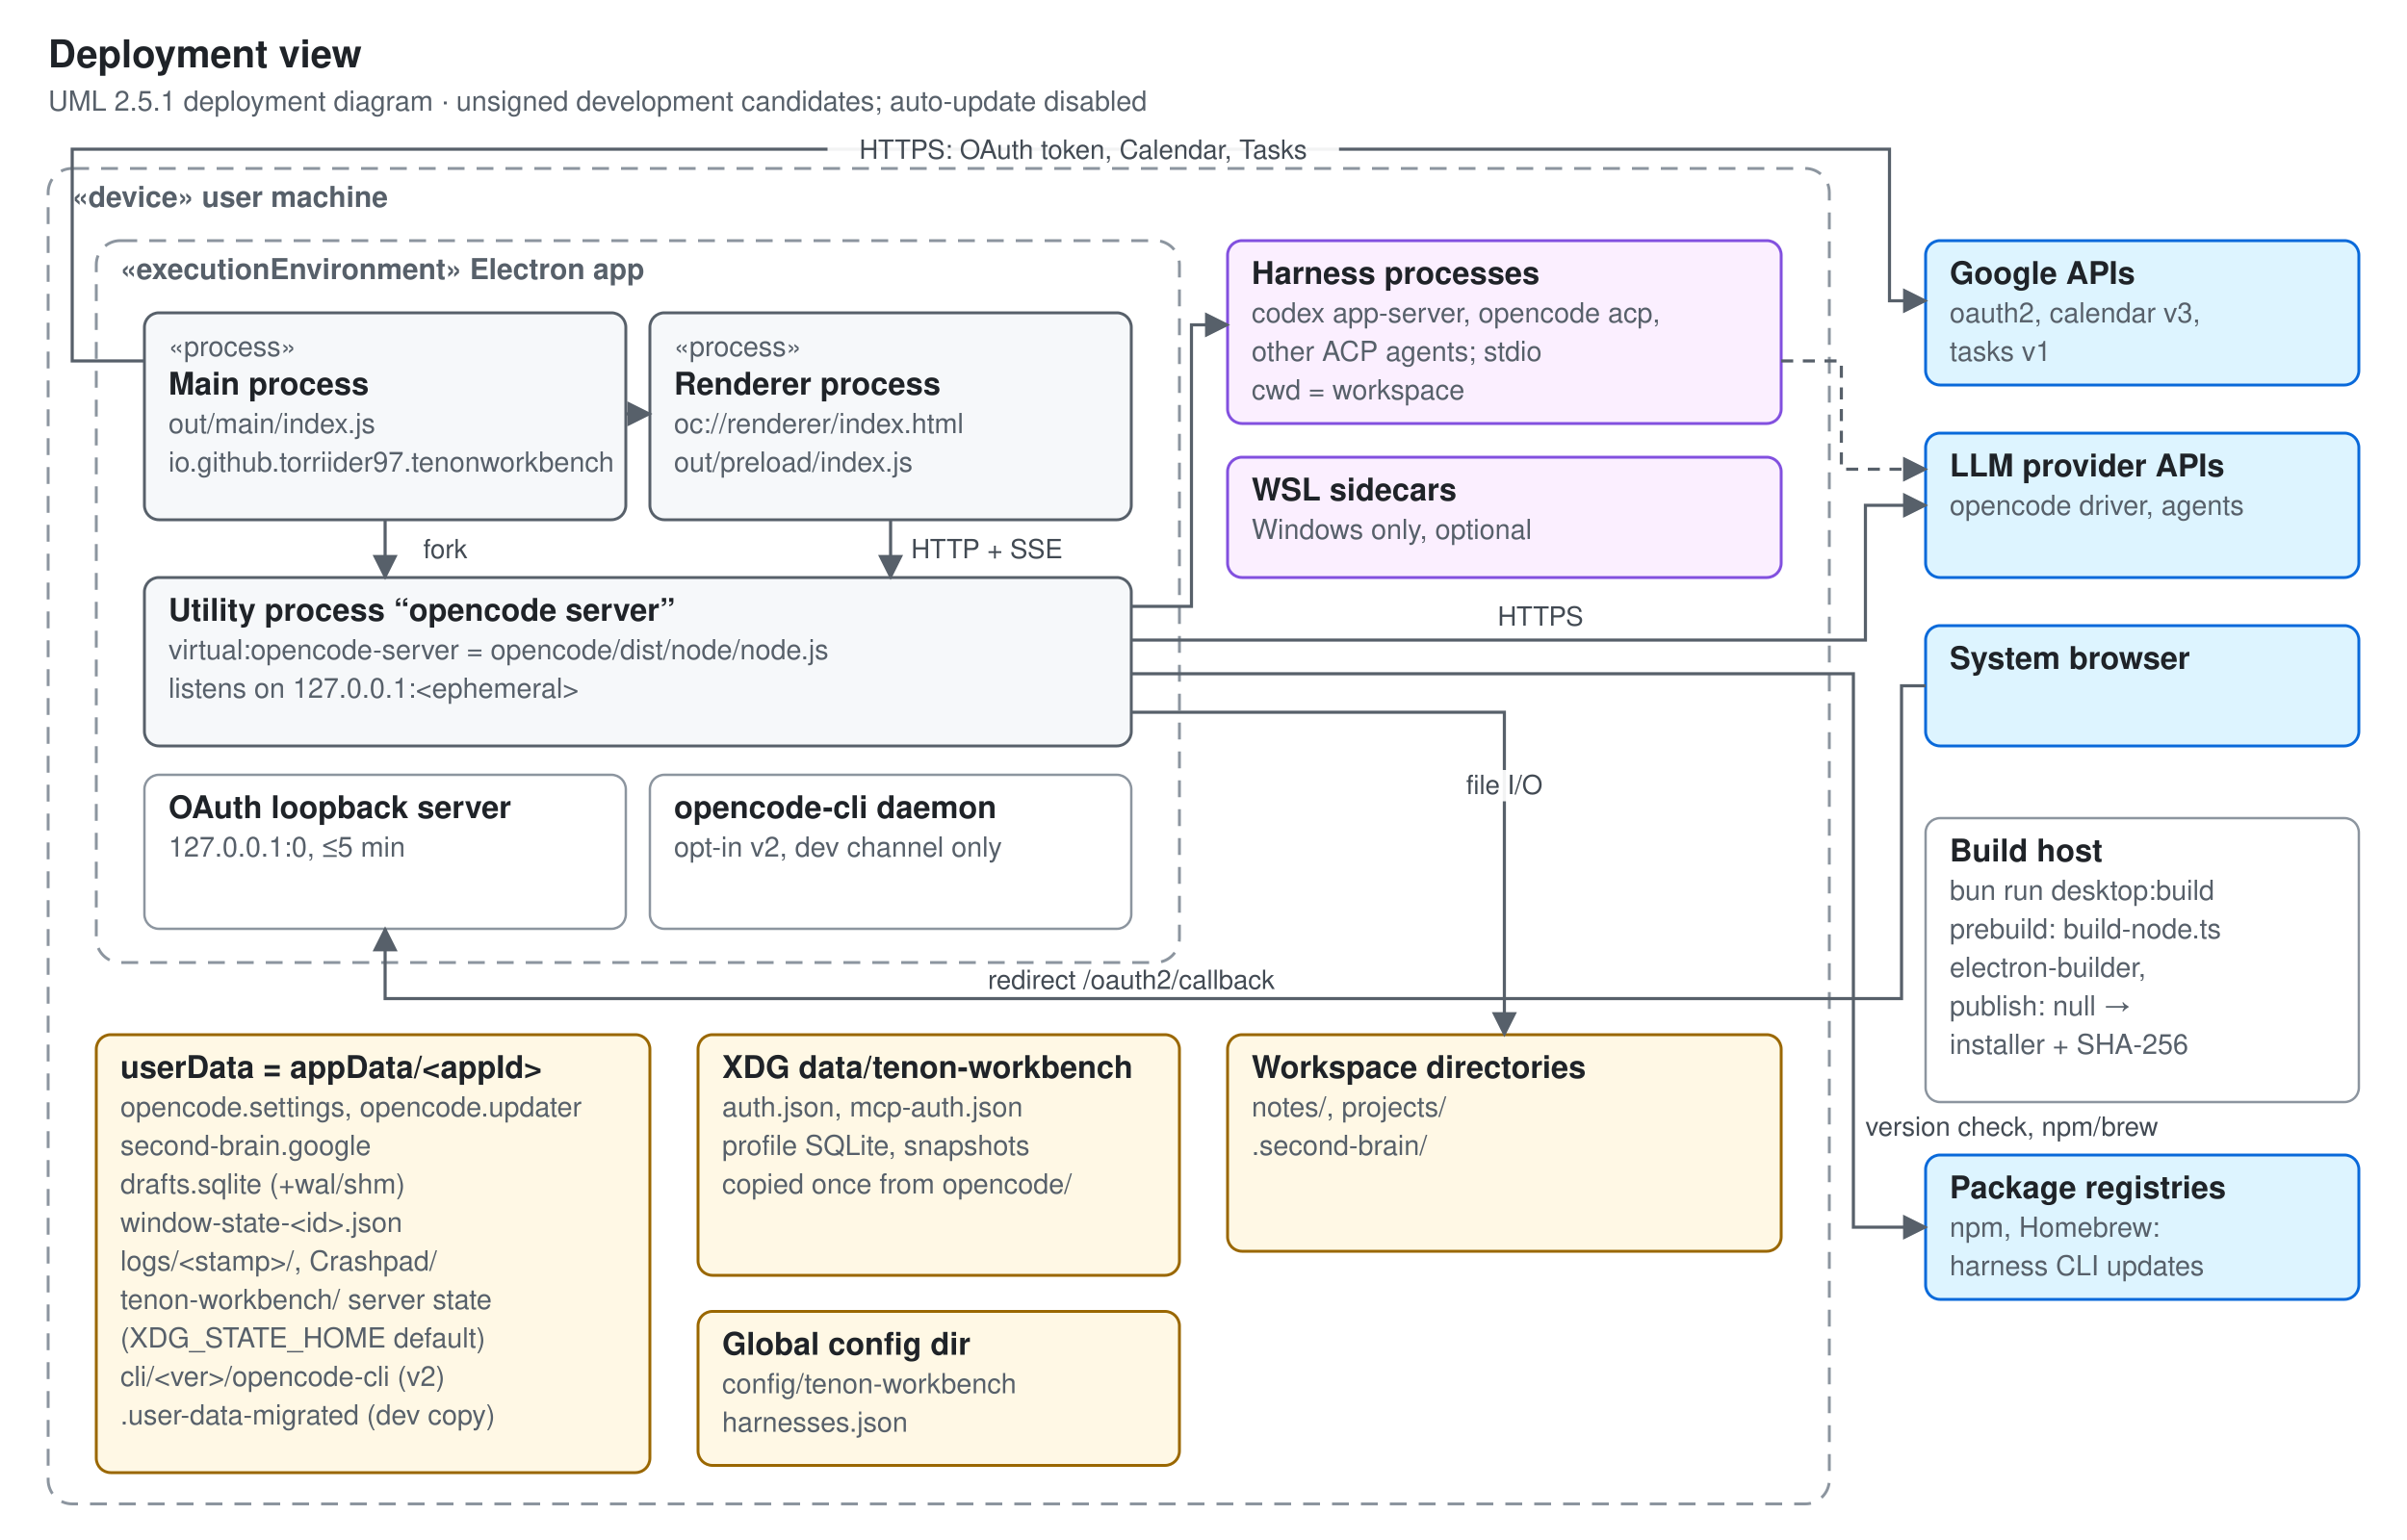
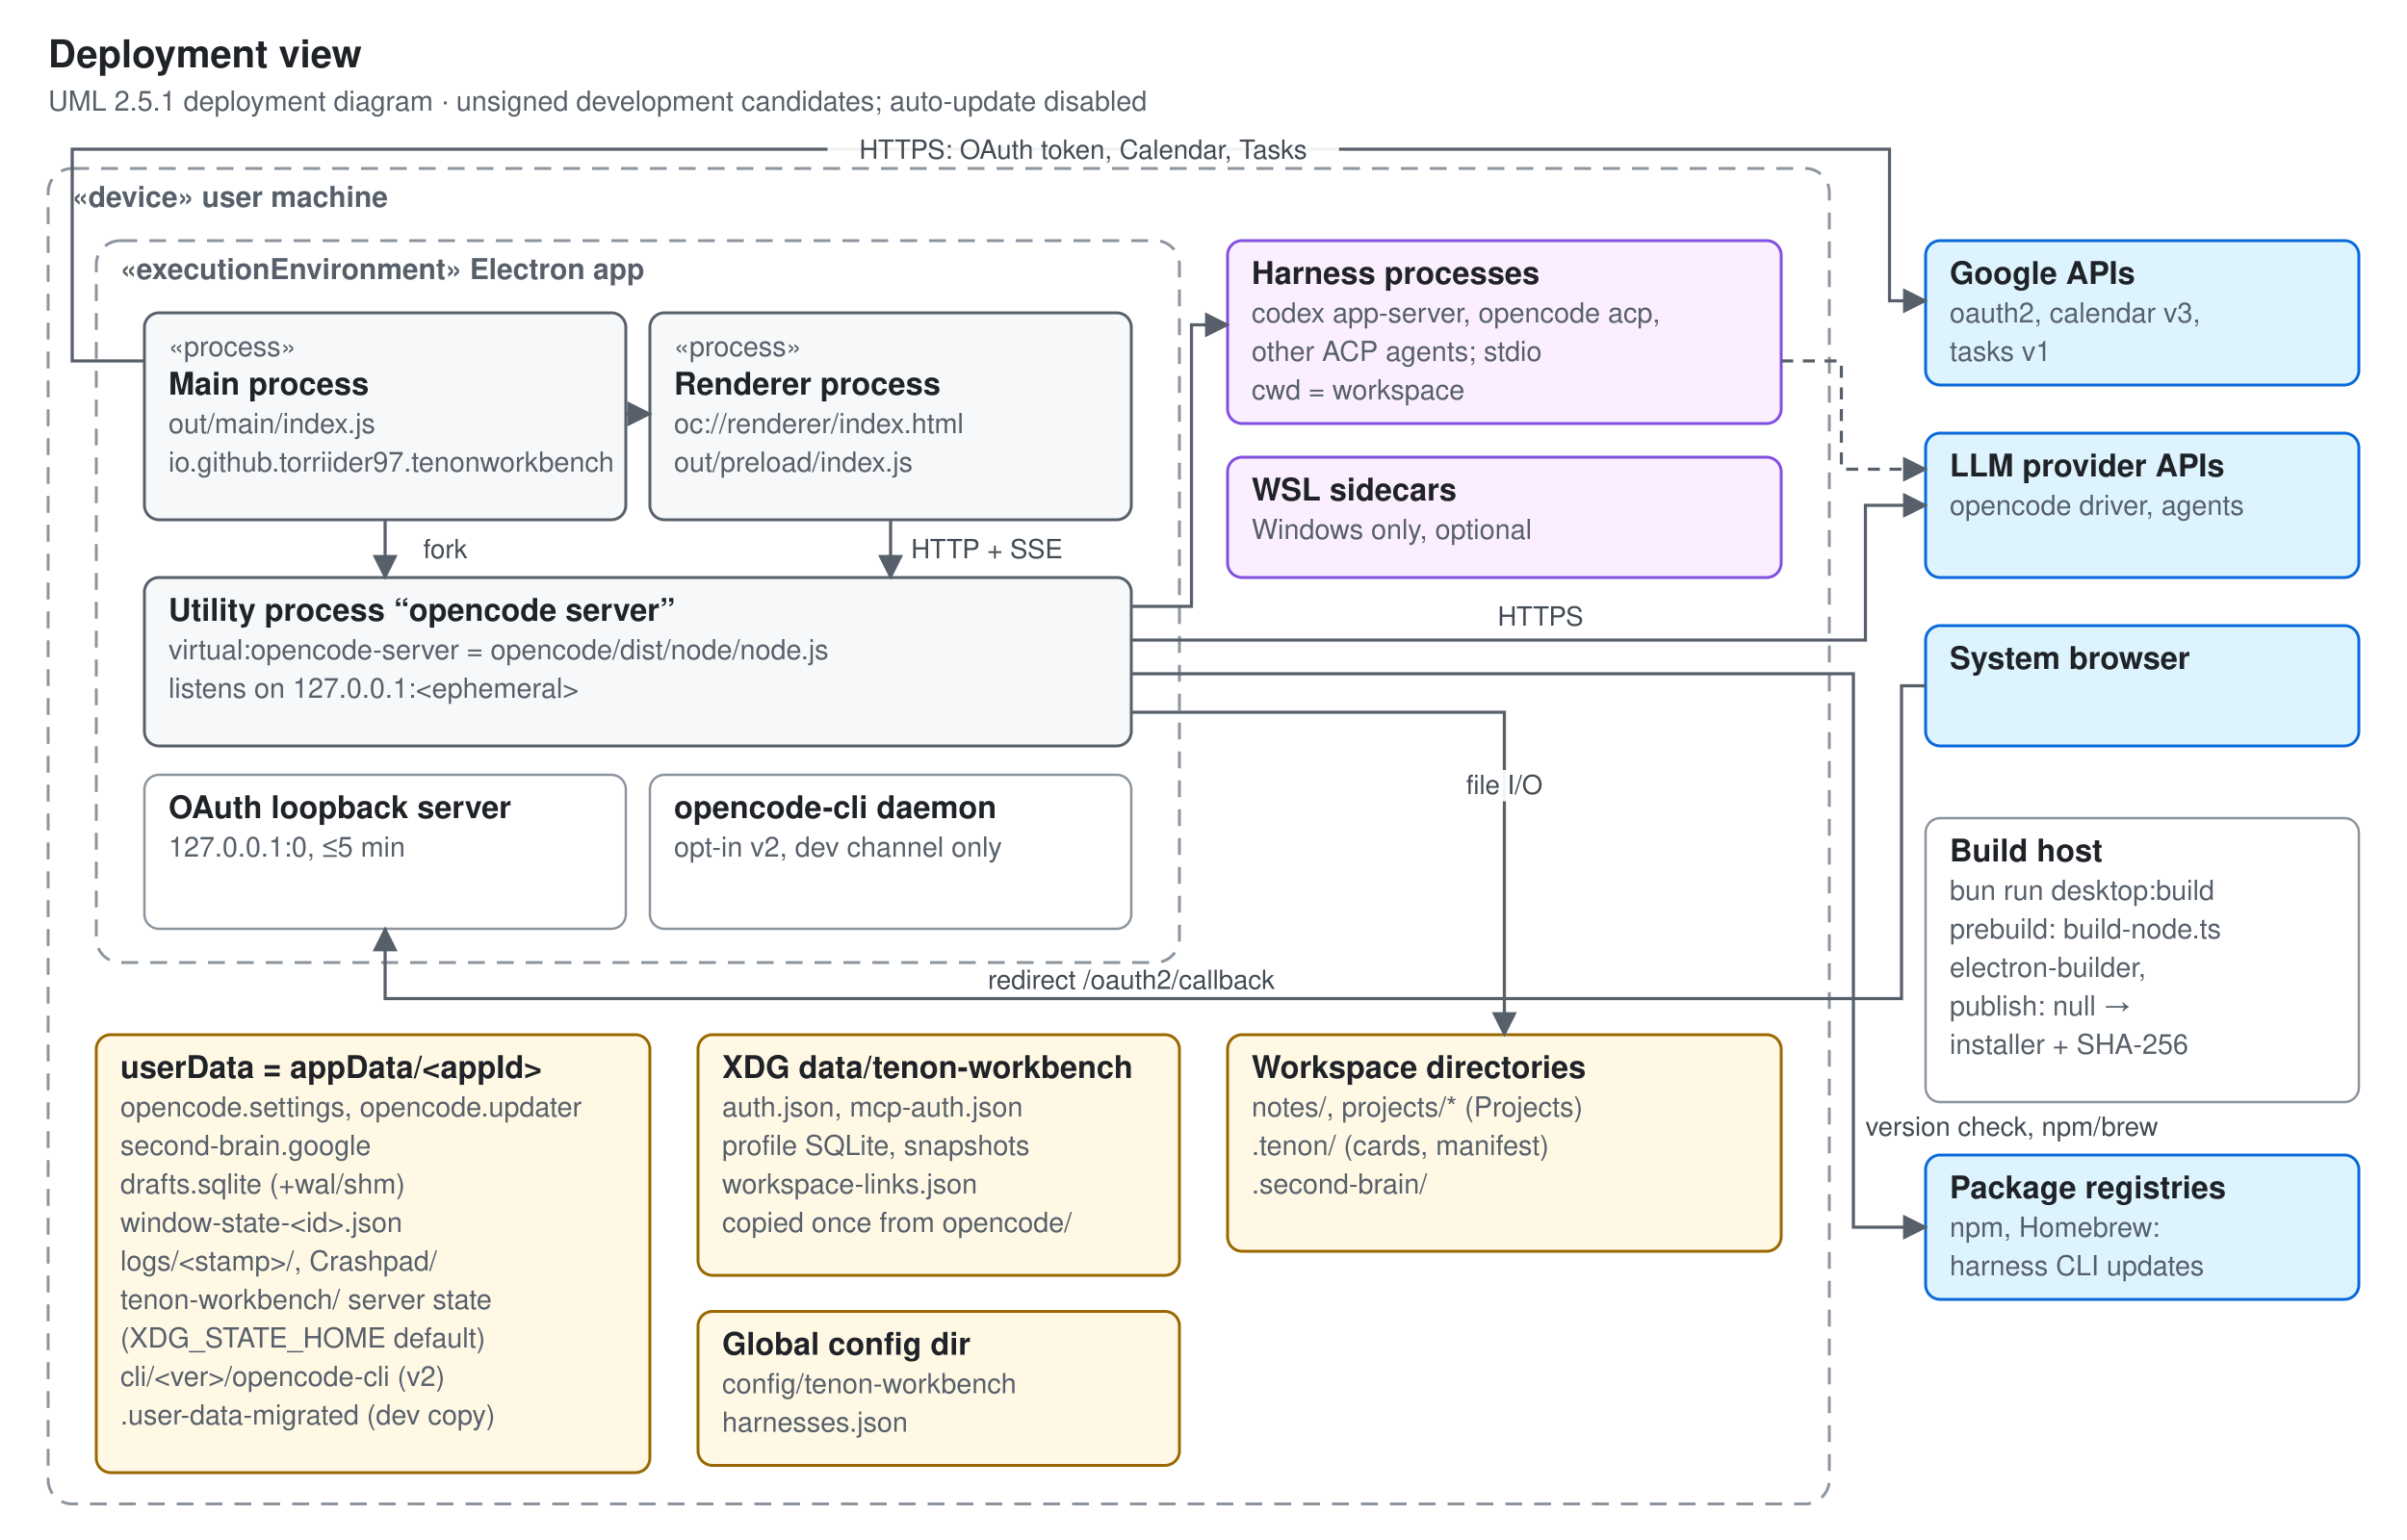
<svg xmlns="http://www.w3.org/2000/svg" viewBox="0 0 1000 640" width="1000" height="640" role="img" aria-labelledby="title desc">
  <style>
  .bg{fill:#ffffff}
  text{font-family:ui-sans-serif,system-ui,-apple-system,"Segoe UI",Helvetica,Arial,sans-serif;font-size:13px;fill:#1f2328}
  .t{font-weight:600}
  .s{font-size:11.5px;fill:#57606a}
  .h{font-size:16px;font-weight:600}
  .lbl{font-size:11px;fill:#424a53}
  .lblbg{fill:#ffffff;opacity:.92}
  .box{fill:#f6f8fa;stroke:#57606a;stroke-width:1.2}
  .sub{fill:#ffffff;stroke:#8c959f;stroke-width:1}
  .store{fill:#fff8e5;stroke:#9a6700;stroke-width:1.2}
  .ext{fill:#ddf4ff;stroke:#0969da;stroke-width:1.2}
  .proc{fill:#fbefff;stroke:#8250df;stroke-width:1.2}
  .zone{fill:none;stroke:#8c959f;stroke-width:1.2;stroke-dasharray:7 5}
  .zonet{font-size:12px;font-weight:600;fill:#57606a}
  .gapz{fill:#fff1f0;stroke:#cf222e;stroke-width:1.2}
  .e{fill:none;stroke:#57606a;stroke-width:1.3}
  .d{stroke-dasharray:5 4}
  .r{stroke:#cf222e}
  .sens{stroke:#bc4c00;stroke-width:2}
  .ah{fill:#57606a}
  .ahr{fill:#cf222e}
  .ahs{fill:#bc4c00}
  .life{stroke:#8c959f;stroke-width:1;stroke-dasharray:4 4}
  .act{fill:#eaeef2;stroke:#57606a;stroke-width:1}
  .frag{fill:none;stroke:#8c959f;stroke-width:1}
  .fragt{fill:#eaeef2;stroke:#8c959f;stroke-width:1}
  .dot{fill:#1f2328}
  .ring{fill:none;stroke:#1f2328;stroke-width:1.5}
  .dia{fill:#ffffff;stroke:#57606a;stroke-width:1.2}
  .bar{fill:#1f2328}
  @media (prefers-color-scheme: dark){
    .bg{fill:#0d1117}
    text{fill:#e6edf3}
    .s{fill:#9198a1} .lbl{fill:#c9d1d9} .lblbg{fill:#0d1117}
    .box{fill:#161b22;stroke:#8b949e} .sub{fill:#0d1117;stroke:#6e7681}
    .store{fill:#2b2111;stroke:#d29922} .ext{fill:#0c2d4a;stroke:#4493f8}
    .proc{fill:#271a3d;stroke:#ab7df8}
    .zone{stroke:#6e7681} .zonet{fill:#9198a1}
    .gapz{fill:#3a1517;stroke:#f85149}
    .e{stroke:#9198a1} .r{stroke:#f85149} .sens{stroke:#f0883e}
    .ah{fill:#9198a1} .ahr{fill:#f85149} .ahs{fill:#f0883e}
    .life{stroke:#6e7681} .act{fill:#21262d;stroke:#8b949e}
    .frag{stroke:#6e7681} .fragt{fill:#21262d;stroke:#6e7681}
    .dot{fill:#e6edf3} .ring{stroke:#e6edf3} .dia{fill:#0d1117;stroke:#8b949e} .bar{fill:#e6edf3}
  }
</style>
  <defs>
    <marker id="a" viewBox="0 0 10 10" refX="9" refY="5" markerWidth="8" markerHeight="8" orient="auto-start-reverse">
      <path class="ah" d="M0,0 L10,5 L0,10 z" />
    </marker>
    <marker id="ar" viewBox="0 0 10 10" refX="9" refY="5" markerWidth="8" markerHeight="8" orient="auto-start-reverse">
      <path class="ahr" d="M0,0 L10,5 L0,10 z" />
    </marker>
    <marker id="as" viewBox="0 0 10 10" refX="9" refY="5" markerWidth="8" markerHeight="8" orient="auto-start-reverse">
      <path class="ahs" d="M0,0 L10,5 L0,10 z" />
    </marker>
    <marker id="o" viewBox="0 0 10 10" refX="9" refY="5" markerWidth="9" markerHeight="9" orient="auto-start-reverse">
      <path class="e" d="M0,0 L10,5 L0,10" />
    </marker>
    <marker id="dm" viewBox="0 0 12 12" refX="1" refY="6" markerWidth="11" markerHeight="11" orient="auto-start-reverse">
      <path class="bar" d="M1,6 L6,1 L11,6 L6,11 z" />
    </marker>
  </defs>
  <rect class="bg" x="0" y="0" width="1000" height="640" />
  <text x="20" y="28" text-anchor="start" class="h">Deployment view</text>
  <text x="20" y="46" text-anchor="start" class="s">UML 2.5.1 deployment diagram · unsigned development candidates; auto-update disabled</text>
  <rect class="zone" x="20" y="70" width="740" height="555" rx="10" />
  <text x="30" y="86" text-anchor="start" class="zonet">«device» user machine</text>
  <rect class="zone" x="40" y="100" width="450" height="300" rx="10" />
  <text x="50" y="116" text-anchor="start" class="zonet">«executionEnvironment» Electron app</text>
  <rect class="box" x="60" y="130" width="200" height="86" rx="6" />
  <text x="70" y="148" text-anchor="start" class="s">«process»</text>
  <text x="70" y="164" text-anchor="start" class="t">Main process</text>
  <text x="70" y="180" text-anchor="start" class="s">out/main/index.js</text>
  <text x="70" y="196" text-anchor="start" class="s">io.github.torriider97.tenonworkbench</text>
  <rect class="box" x="270" y="130" width="200" height="86" rx="6" />
  <text x="280" y="148" text-anchor="start" class="s">«process»</text>
  <text x="280" y="164" text-anchor="start" class="t">Renderer process</text>
  <text x="280" y="180" text-anchor="start" class="s">oc://renderer/index.html</text>
  <text x="280" y="196" text-anchor="start" class="s">out/preload/index.js</text>
  <rect class="box" x="60" y="240" width="410" height="70" rx="6" />
  <text x="70" y="258" text-anchor="start" class="t">Utility process “opencode server”</text>
  <text x="70" y="274" text-anchor="start" class="s">virtual:opencode-server = opencode/dist/node/node.js</text>
  <text x="70" y="290" text-anchor="start" class="s">listens on 127.0.0.1:&lt;ephemeral&gt;</text>
  <rect class="sub" x="60" y="322" width="200" height="64" rx="6" />
  <text x="70" y="340" text-anchor="start" class="t">OAuth loopback server</text>
  <text x="70" y="356" text-anchor="start" class="s">127.0.0.1:0, ≤5 min</text>
  <rect class="sub" x="270" y="322" width="200" height="64" rx="6" />
  <text x="280" y="340" text-anchor="start" class="t">opencode-cli daemon</text>
  <text x="280" y="356" text-anchor="start" class="s">opt-in v2, dev channel only</text>
  <rect class="proc" x="510" y="100" width="230" height="76" rx="6" />
  <text x="520" y="118" text-anchor="start" class="t">Harness processes</text>
  <text x="520" y="134" text-anchor="start" class="s">codex app-server, opencode acp,</text>
  <text x="520" y="150" text-anchor="start" class="s">other ACP agents; stdio</text>
  <text x="520" y="166" text-anchor="start" class="s">cwd = workspace</text>
  <rect class="proc" x="510" y="190" width="230" height="50" rx="6" />
  <text x="520" y="208" text-anchor="start" class="t">WSL sidecars</text>
  <text x="520" y="224" text-anchor="start" class="s">Windows only, optional</text>
  <rect class="store" x="40" y="430" width="230" height="182" rx="6" />
  <text x="50" y="448" text-anchor="start" class="t">userData = appData/&lt;appId&gt;</text>
  <text x="50" y="464" text-anchor="start" class="s">opencode.settings, opencode.updater</text>
  <text x="50" y="480" text-anchor="start" class="s">second-brain.google</text>
  <text x="50" y="496" text-anchor="start" class="s">drafts.sqlite (+wal/shm)</text>
  <text x="50" y="512" text-anchor="start" class="s">window-state-&lt;id&gt;.json</text>
  <text x="50" y="528" text-anchor="start" class="s">logs/&lt;stamp&gt;/, Crashpad/</text>
  <text x="50" y="544" text-anchor="start" class="s">tenon-workbench/ server state</text>
  <text x="50" y="560" text-anchor="start" class="s">(XDG_STATE_HOME default)</text>
  <text x="50" y="576" text-anchor="start" class="s">cli/&lt;ver&gt;/opencode-cli (v2)</text>
  <text x="50" y="592" text-anchor="start" class="s">.user-data-migrated (dev copy)</text>
  <rect class="store" x="290" y="430" width="200" height="100" rx="6" />
  <text x="300" y="448" text-anchor="start" class="t">XDG data/tenon-workbench</text>
  <text x="300" y="464" text-anchor="start" class="s">auth.json, mcp-auth.json</text>
  <text x="300" y="480" text-anchor="start" class="s">profile SQLite, snapshots</text>
-   <text x="300" y="496" text-anchor="start" class="s">copied once from opencode/</text>
+   <text x="300" y="496" text-anchor="start" class="s">workspace-links.json</text>
+   <text x="300" y="512" text-anchor="start" class="s">copied once from opencode/</text>
  <rect class="store" x="290" y="545" width="200" height="64" rx="6" />
  <text x="300" y="563" text-anchor="start" class="t">Global config dir</text>
  <text x="300" y="579" text-anchor="start" class="s">config/tenon-workbench</text>
  <text x="300" y="595" text-anchor="start" class="s">harnesses.json</text>
  <rect class="store" x="510" y="430" width="230" height="90" rx="6" />
  <text x="520" y="448" text-anchor="start" class="t">Workspace directories</text>
-   <text x="520" y="464" text-anchor="start" class="s">notes/, projects/</text>
-   <text x="520" y="480" text-anchor="start" class="s">.second-brain/</text>
+   <text x="520" y="464" text-anchor="start" class="s">notes/, projects/* (Projects)</text>
+   <text x="520" y="480" text-anchor="start" class="s">.tenon/ (cards, manifest)</text>
+   <text x="520" y="496" text-anchor="start" class="s">.second-brain/</text>
  <rect class="ext" x="800" y="100" width="180" height="60" rx="6" />
  <text x="810" y="118" text-anchor="start" class="t">Google APIs</text>
  <text x="810" y="134" text-anchor="start" class="s">oauth2, calendar v3,</text>
  <text x="810" y="150" text-anchor="start" class="s">tasks v1</text>
  <rect class="ext" x="800" y="180" width="180" height="60" rx="6" />
  <text x="810" y="198" text-anchor="start" class="t">LLM provider APIs</text>
  <text x="810" y="214" text-anchor="start" class="s">opencode driver, agents</text>
  <rect class="ext" x="800" y="260" width="180" height="50" rx="6" />
  <text x="810" y="278" text-anchor="start" class="t">System browser</text>
  <rect class="ext" x="800" y="480" width="180" height="60" rx="6" />
  <text x="810" y="498" text-anchor="start" class="t">Package registries</text>
  <text x="810" y="514" text-anchor="start" class="s">npm, Homebrew:</text>
  <text x="810" y="530" text-anchor="start" class="s">harness CLI updates</text>
  <rect class="sub" x="800" y="340" width="180" height="118" rx="6" />
  <text x="810" y="358" text-anchor="start" class="t">Build host</text>
  <text x="810" y="374" text-anchor="start" class="s">bun run desktop:build</text>
  <text x="810" y="390" text-anchor="start" class="s">prebuild: build-node.ts</text>
  <text x="810" y="406" text-anchor="start" class="s">electron-builder,</text>
  <text x="810" y="422" text-anchor="start" class="s">publish: null →</text>
  <text x="810" y="438" text-anchor="start" class="s">installer + SHA-256</text>
  <path class="e " d="M260,172 L270,172" marker-end="url(#a)" />
  <path class="e " d="M160,216 L160,240" marker-end="url(#a)" />
  <path class="e " d="M370,216 L370,240" marker-end="url(#a)" />
  <path class="e " d="M60,150 L30,150 L30,62 L785,62 L785,125 L800,125" marker-end="url(#a)" />
  <path class="e " d="M470,252 L495,252 L495,135 L510,135" marker-end="url(#a)" />
  <path class="e " d="M470,266 L775,266 L775,210 L800,210" marker-end="url(#a)" />
  <path class="e d" d="M740,150 L765,150 L765,195 L800,195" marker-end="url(#a)" />
  <path class="e " d="M800,285 L790,285 L790,415 L160,415 L160,386" marker-end="url(#a)" />
  <path class="e " d="M470,296 L625,296 L625,430" marker-end="url(#a)" />
  <path class="e " d="M470,280 L770,280 L770,510 L800,510" marker-end="url(#a)" />
  <rect class="lblbg" x="170.2" y="222.0" width="29.6" height="13" rx="2" />
  <text class="lbl" x="185" y="232" text-anchor="middle">fork</text>
  <rect class="lblbg" x="377.5" y="222.0" width="65.0" height="13" rx="2" />
  <text class="lbl" x="410" y="232" text-anchor="middle">HTTP + SSE</text>
  <rect class="lblbg" x="343.8" y="56.0" width="212.5" height="13" rx="2" />
  <text class="lbl" x="450" y="66" text-anchor="middle">HTTPS: OAuth token, Calendar, Tasks</text>
  <rect class="lblbg" x="622.2" y="250.0" width="35.5" height="13" rx="2" />
  <text class="lbl" x="640" y="260" text-anchor="middle">HTTPS</text>
  <rect class="lblbg" x="393.2" y="401.0" width="153.5" height="13" rx="2" />
  <text class="lbl" x="470" y="411" text-anchor="middle">redirect /oauth2/callback</text>
  <rect class="lblbg" x="598.4" y="320.0" width="53.2" height="13" rx="2" />
  <text class="lbl" x="625" y="330" text-anchor="middle">file I/O</text>
  <rect class="lblbg" x="772.0" y="462.0" width="141.7" height="13" rx="2" />
  <text class="lbl" x="775" y="472" text-anchor="start">version check, npm/brew</text>
</svg>
